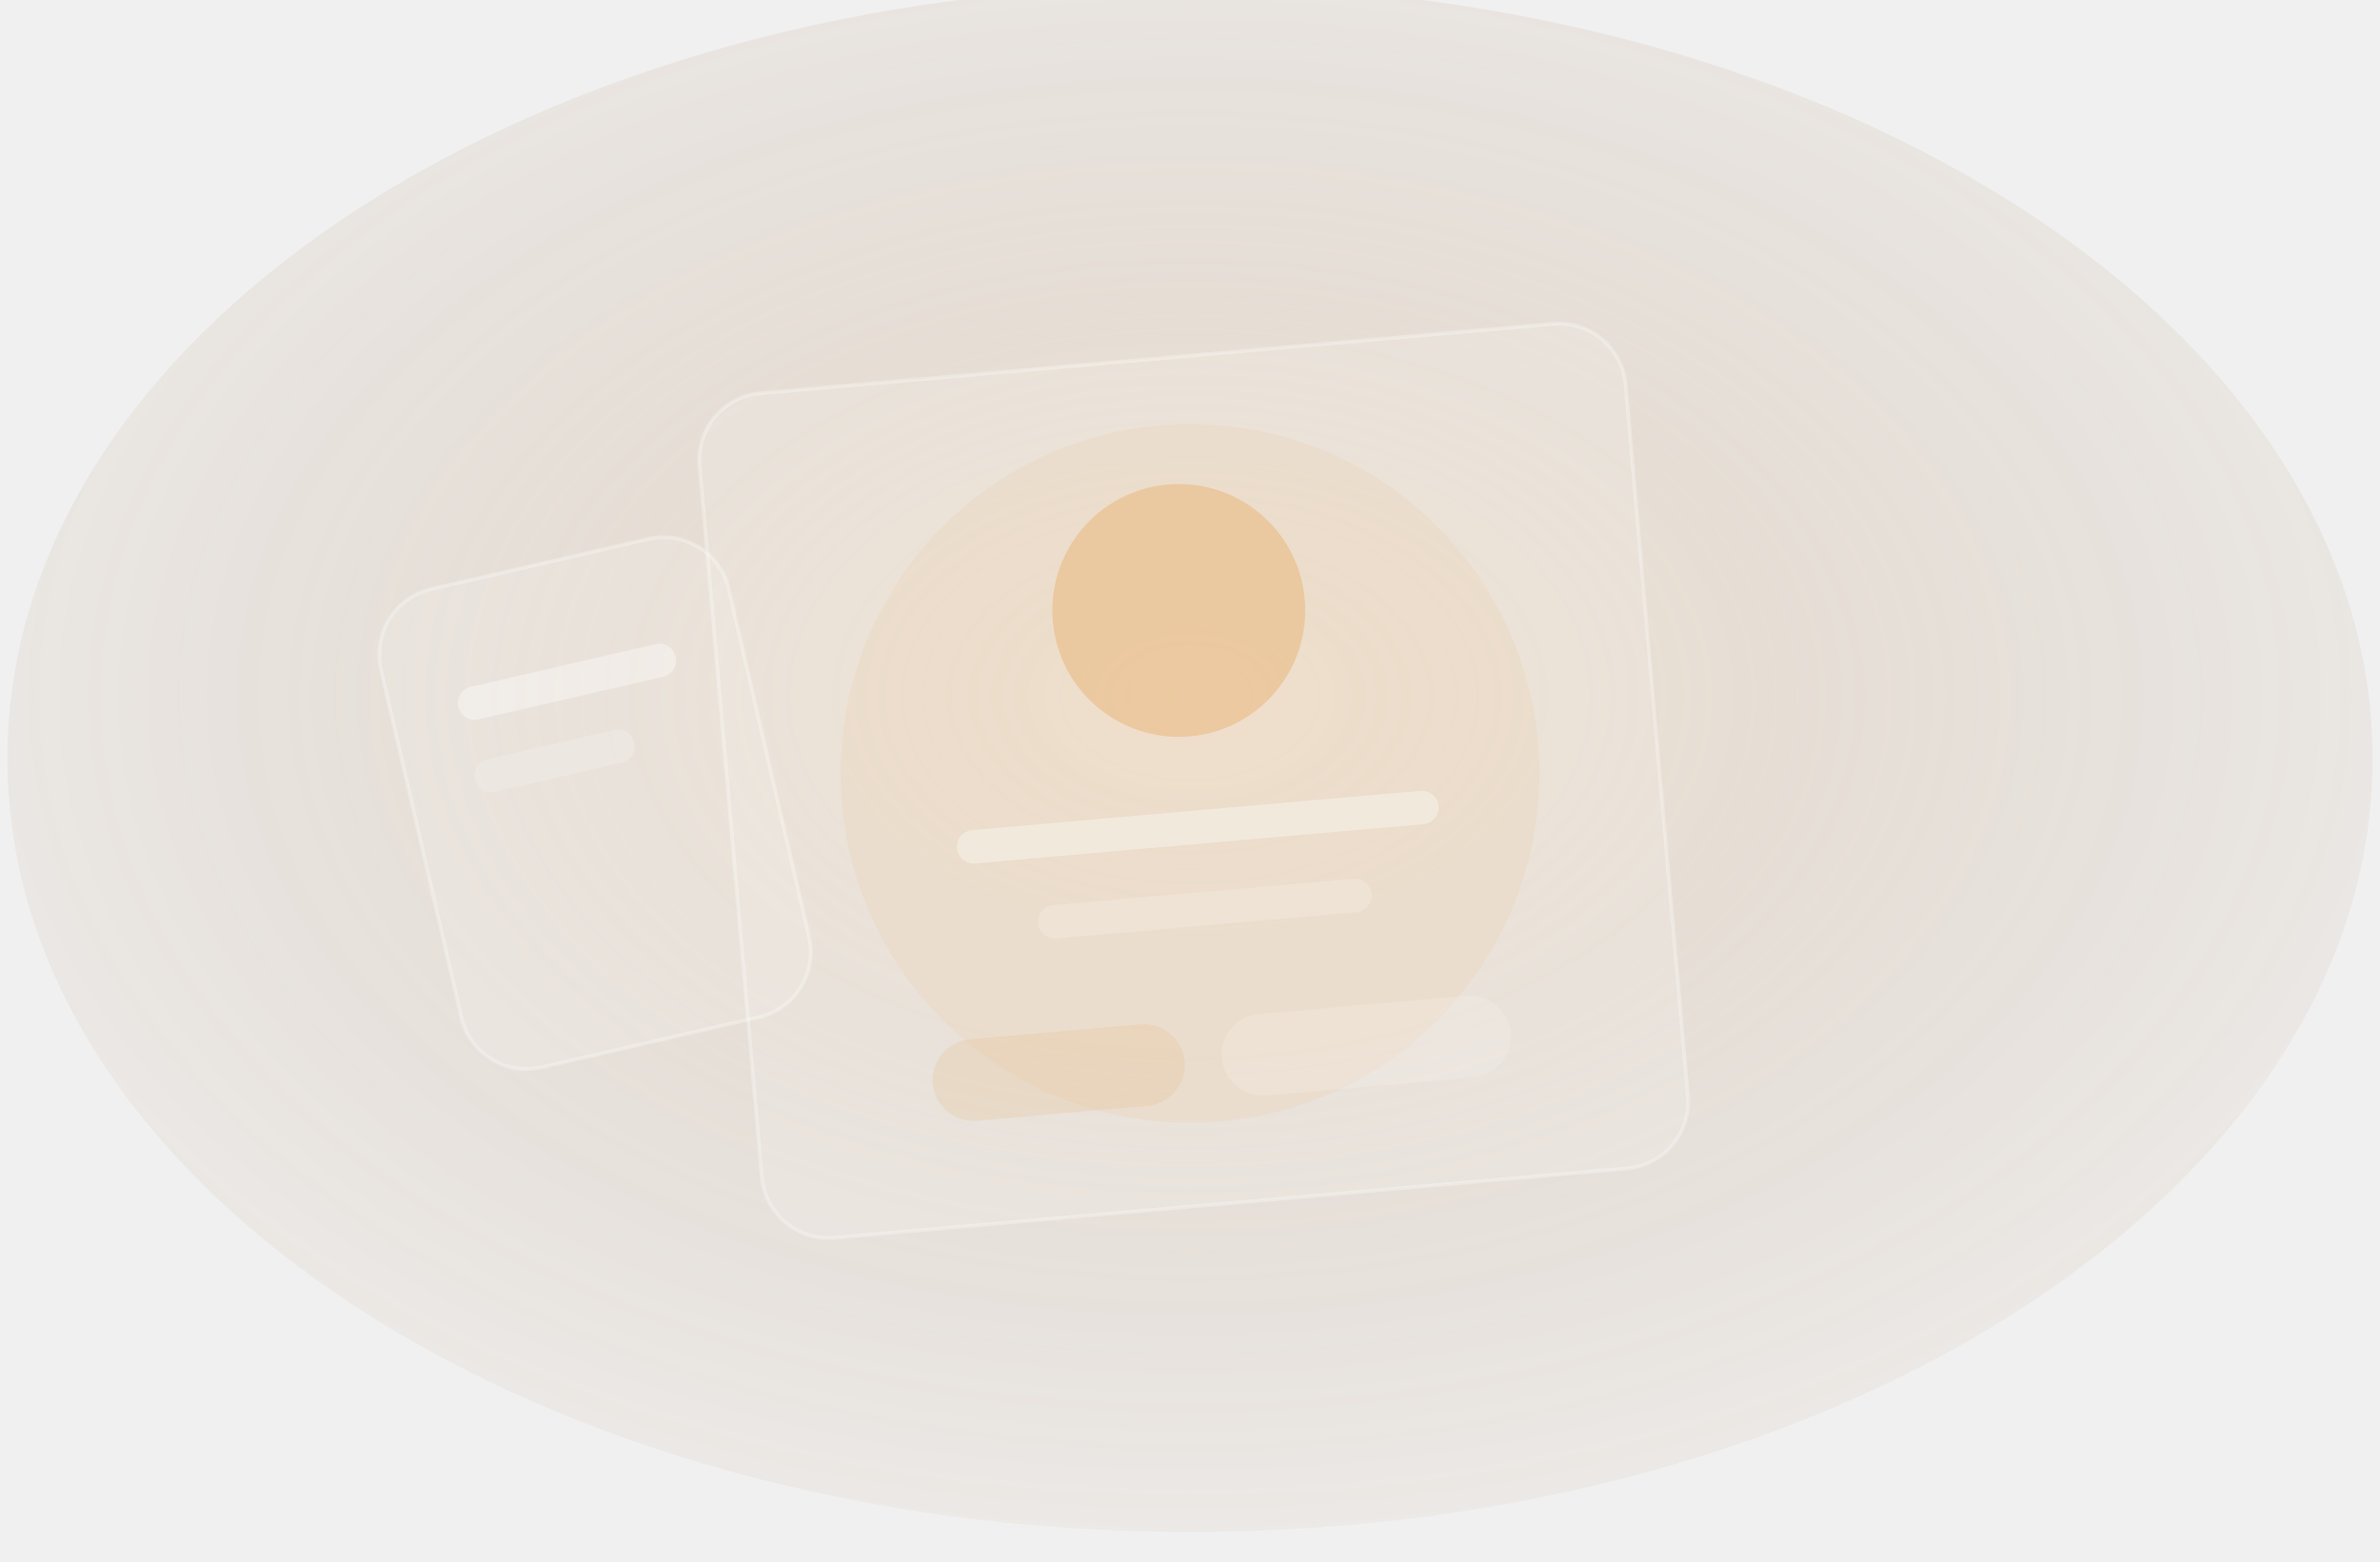
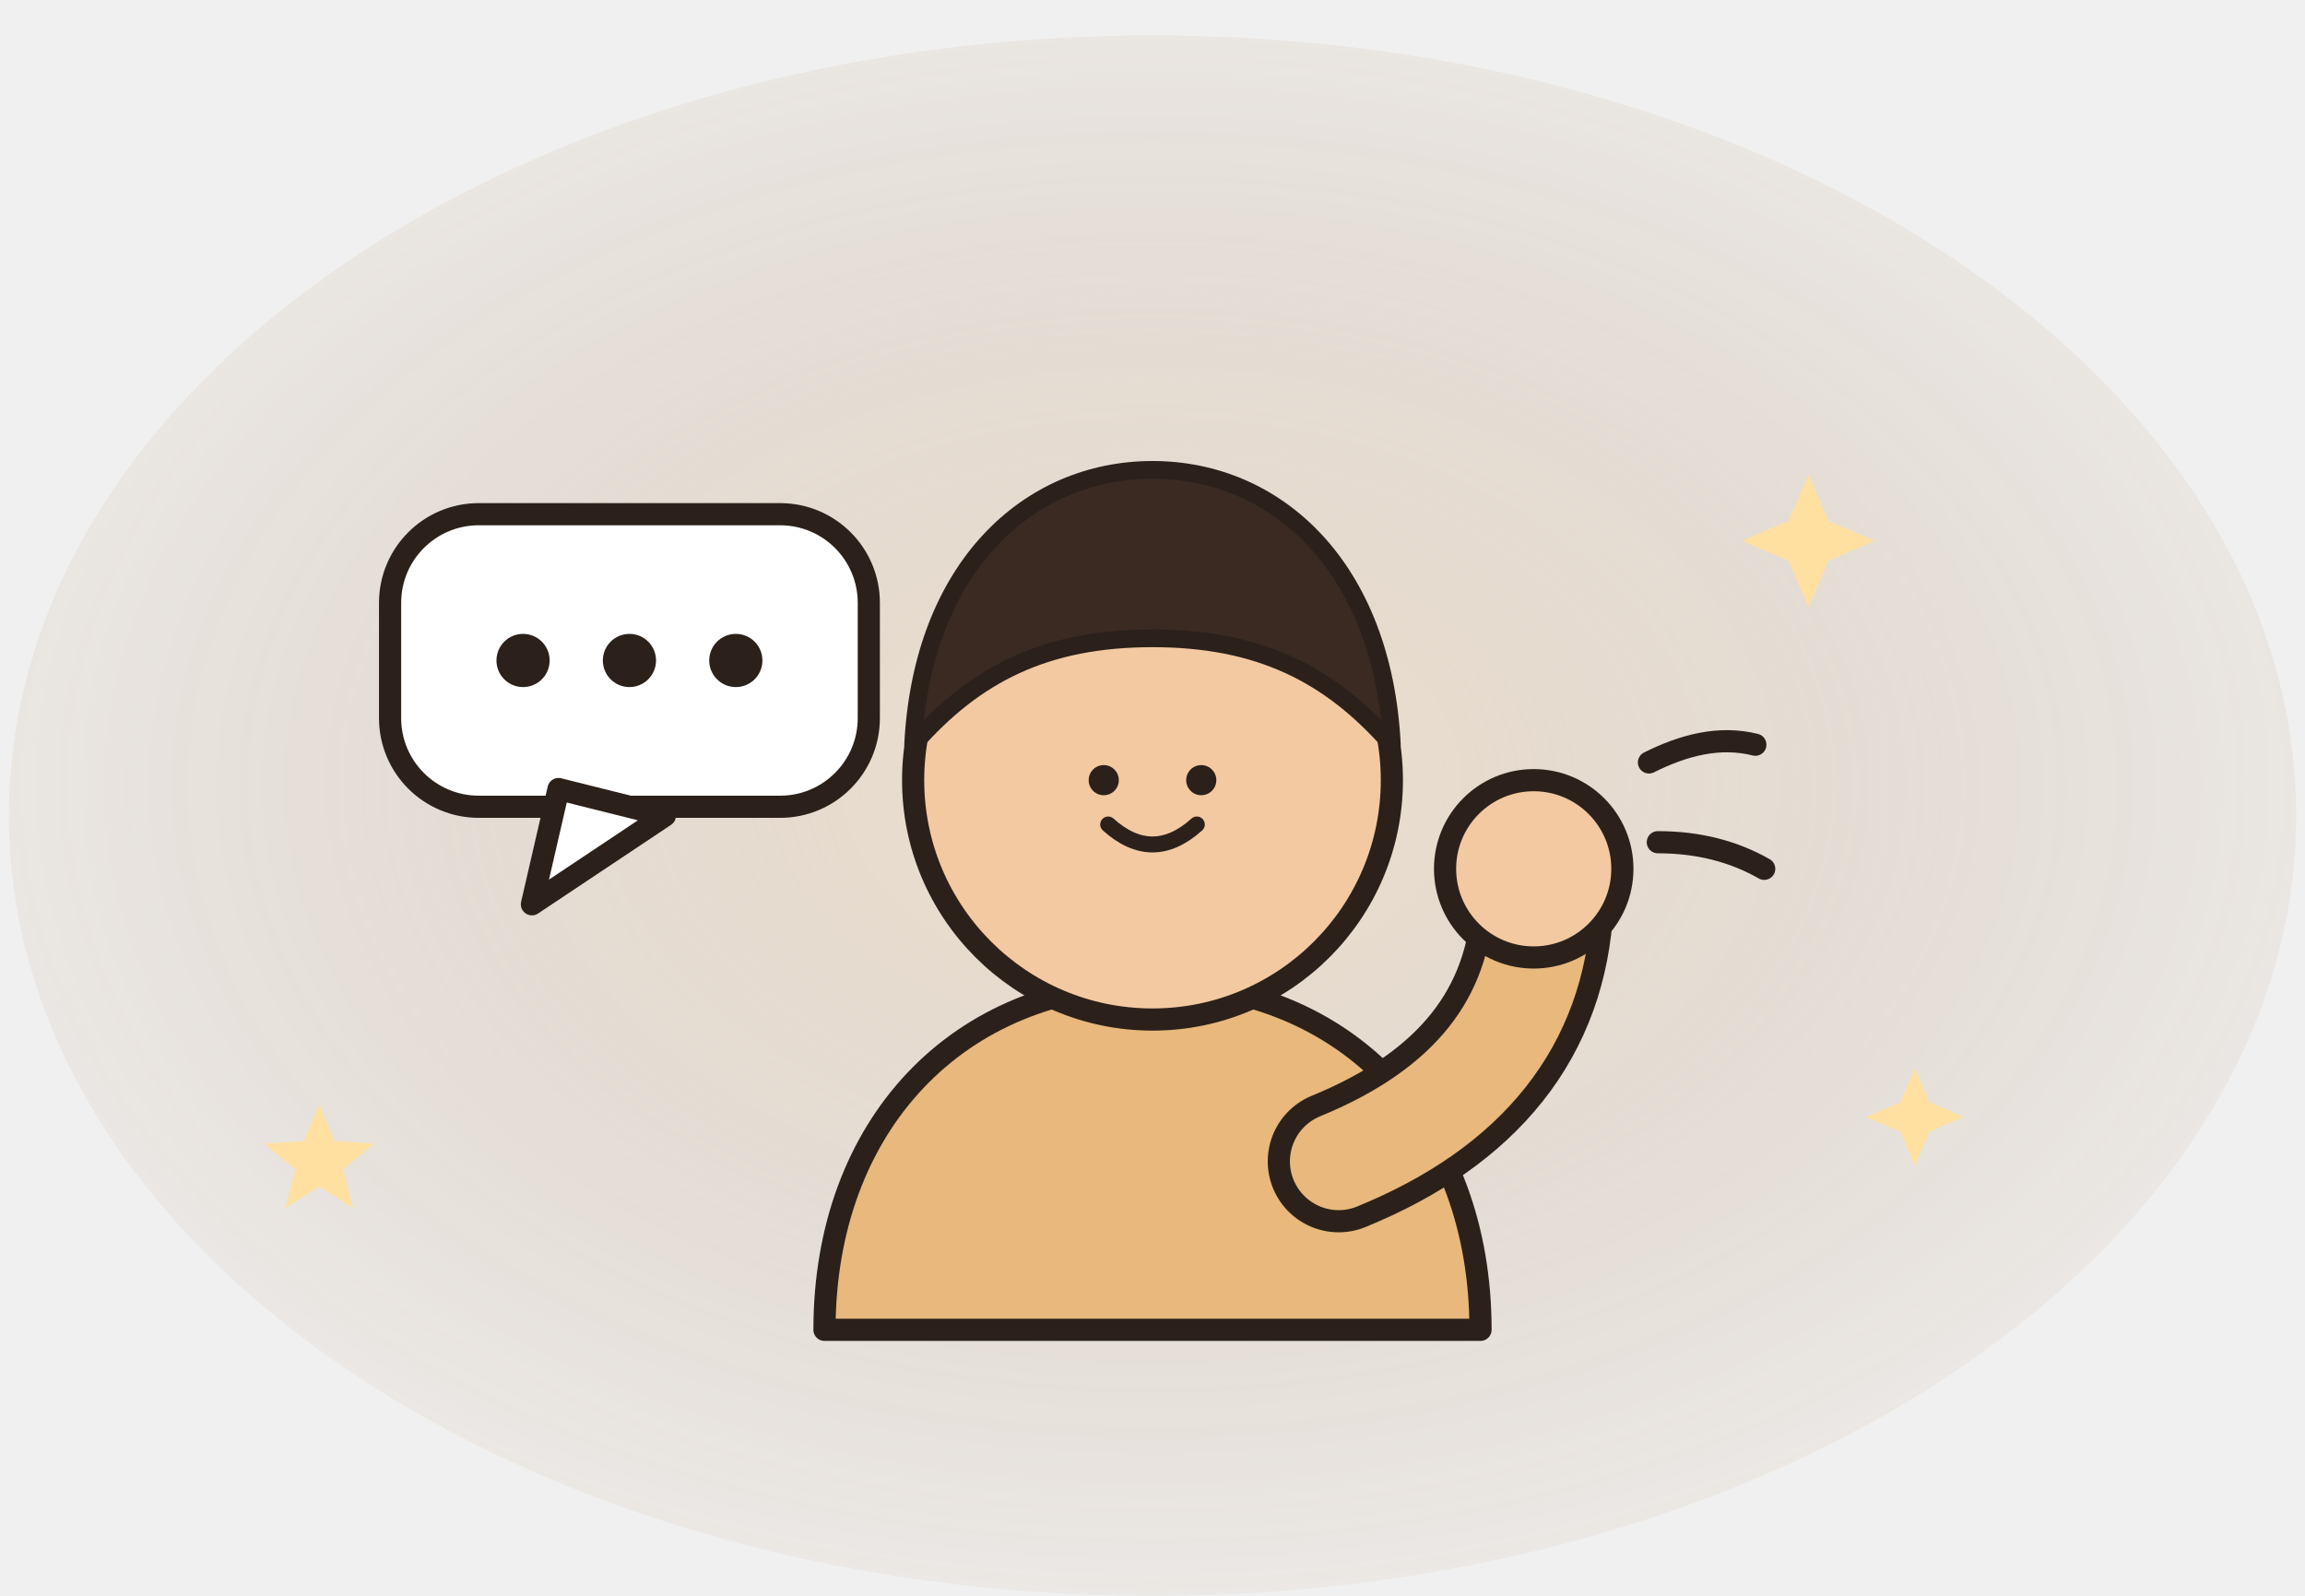
- <svg xmlns="http://www.w3.org/2000/svg" viewBox="0 0 640 420" width="640" height="420">
+ <svg xmlns="http://www.w3.org/2000/svg" viewBox="0 0 520 360" width="520" height="360">
  <defs>
-     <radialGradient id="g" cx="50%" cy="46%" r="70%">
-       <stop offset="0" stop-color="#E8B87C" stop-opacity="0.26" />
-       <stop offset="0.55" stop-color="#96602A" stop-opacity="0.10" />
+     <radialGradient id="g" cx="50%" cy="48%" r="66%">
+       <stop offset="0" stop-color="#E8B87C" stop-opacity="0.30" />
+       <stop offset="0.55" stop-color="#96602A" stop-opacity="0.12" />
      <stop offset="1" stop-color="#96602A" stop-opacity="0" />
    </radialGradient>
  </defs>
-   <ellipse cx="320" cy="204" rx="318" ry="208" fill="url(#g)" />
-   <g transform="translate(320 208) scale(11.6) translate(-12 -12)" opacity="0.15">
-     <circle cx="12" cy="12" r="8.1" fill="#E8B87C" />
-     <circle cx="9.3" cy="10.5" r="1.35" fill="#E8B87C" />
-     <circle cx="14.7" cy="10.5" r="1.35" fill="#E8B87C" />
-     <path d="M8.3 13.9c.95 1.95 2.15 2.9 3.7 2.9s2.75-.95 3.7-2.9" stroke="#E8B87C" stroke-width="1.7" stroke-linecap="round" fill="none" />
-   </g>
-   <g transform="rotate(-5 321 210)">
-     <rect x="196" y="96" width="250" height="228" rx="18" fill="#FFFFFF" fill-opacity="0.12" stroke="#FFFFFF" stroke-opacity="0.28" />
-     <circle cx="321" cy="164" r="34" fill="#E8B87C" fill-opacity="0.55" />
-     <rect x="256" y="218" width="130" height="9" rx="4.5" fill="#FFFFFF" fill-opacity="0.34" />
-     <rect x="276" y="240" width="90" height="9" rx="4.5" fill="#FFFFFF" fill-opacity="0.18" />
-     <rect x="244" y="274" width="68" height="22" rx="11.0" fill="#E8B87C" fill-opacity="0.2" />
-     <rect x="322" y="274" width="78" height="22" rx="11.0" fill="#FFFFFF" fill-opacity="0.14" />
-   </g>
-   <g transform="rotate(-13 160 216)">
-     <rect x="112" y="150" width="96" height="132" rx="18" fill="#FFFFFF" fill-opacity="0.12" stroke="#FFFFFF" stroke-opacity="0.28" />
-     <rect x="130" y="178" width="60" height="9" rx="4.5" fill="#FFFFFF" fill-opacity="0.34" />
-     <rect x="130" y="198" width="44" height="9" rx="4.5" fill="#FFFFFF" fill-opacity="0.16" />
-   </g>
+   <ellipse cx="260" cy="184" rx="258" ry="176" fill="url(#g)" />
+   <path d="M186 300c0-46 30-78 74-78s74 32 74 78z" fill="#E8B87C" stroke="#2B211A" stroke-width="5" stroke-linejoin="round" stroke-linecap="round" />
+   <circle cx="260" cy="176" r="54" fill="#F3C9A2" stroke="#2B211A" stroke-width="5" />
+   <path d="M206 168c2-40 26-62 54-62s52 22 54 62c-14-16-30-24-54-24s-40 8-54 24z" fill="#3A2A21" stroke="#2B211A" stroke-width="4" stroke-linejoin="round" stroke-linecap="round" />
+   <circle cx="249.0" cy="176" r="3.4" fill="#2B211A" />
+   <circle cx="271.0" cy="176" r="3.4" fill="#2B211A" />
+   <path d="M250.0 186.0q10.0 9.0 20.0 0" stroke="#2B211A" stroke-width="3.6" fill="none" stroke-linecap="round" />
+   <path d="M302 262q44-18 46-58" stroke="#2B211A" stroke-width="32" fill="none" stroke-linecap="round" />
+   <path d="M302 262q44-18 46-58" stroke="#E8B87C" stroke-width="22" fill="none" stroke-linecap="round" />
+   <circle cx="346" cy="196" r="20" fill="#F3C9A2" stroke="#2B211A" stroke-width="5" />
+   <path d="M372 172c8-4 16-6 24-4M374 190c9 0 17 2 24 6" stroke="#2B211A" stroke-width="5" stroke-linecap="round" fill="none" />
+   <rect x="88" y="116" width="108" height="66" rx="20" fill="#FFFFFF" stroke="#2B211A" stroke-width="5" />
+   <path d="M126 178l-6 26 30-20z" fill="#FFFFFF" stroke="#2B211A" stroke-width="5" stroke-linejoin="round" stroke-linecap="round" />
+   <circle cx="118" cy="149" r="6" fill="#2B211A" />
+   <circle cx="142" cy="149" r="6" fill="#2B211A" />
+   <circle cx="166" cy="149" r="6" fill="#2B211A" />
+   <path d="M408 107L412.5 117.5L423 122L412.5 126.5L408 137L403.5 126.5L393 122L403.5 117.5Z" fill="#FFE0A0" />
+   <path d="M432 241L435.3 248.7L443 252L435.3 255.3L432 263L428.7 255.3L421 252L428.7 248.7Z" fill="#FFE0A0" />
+   <path d="M72.0 249.0L75.4 257.4L84.4 258.0L77.4 263.8L79.6 272.5L72.0 267.7L64.4 272.5L66.6 263.8L59.6 258.0L68.6 257.4Z" fill="#FFE0A0" />
</svg>
